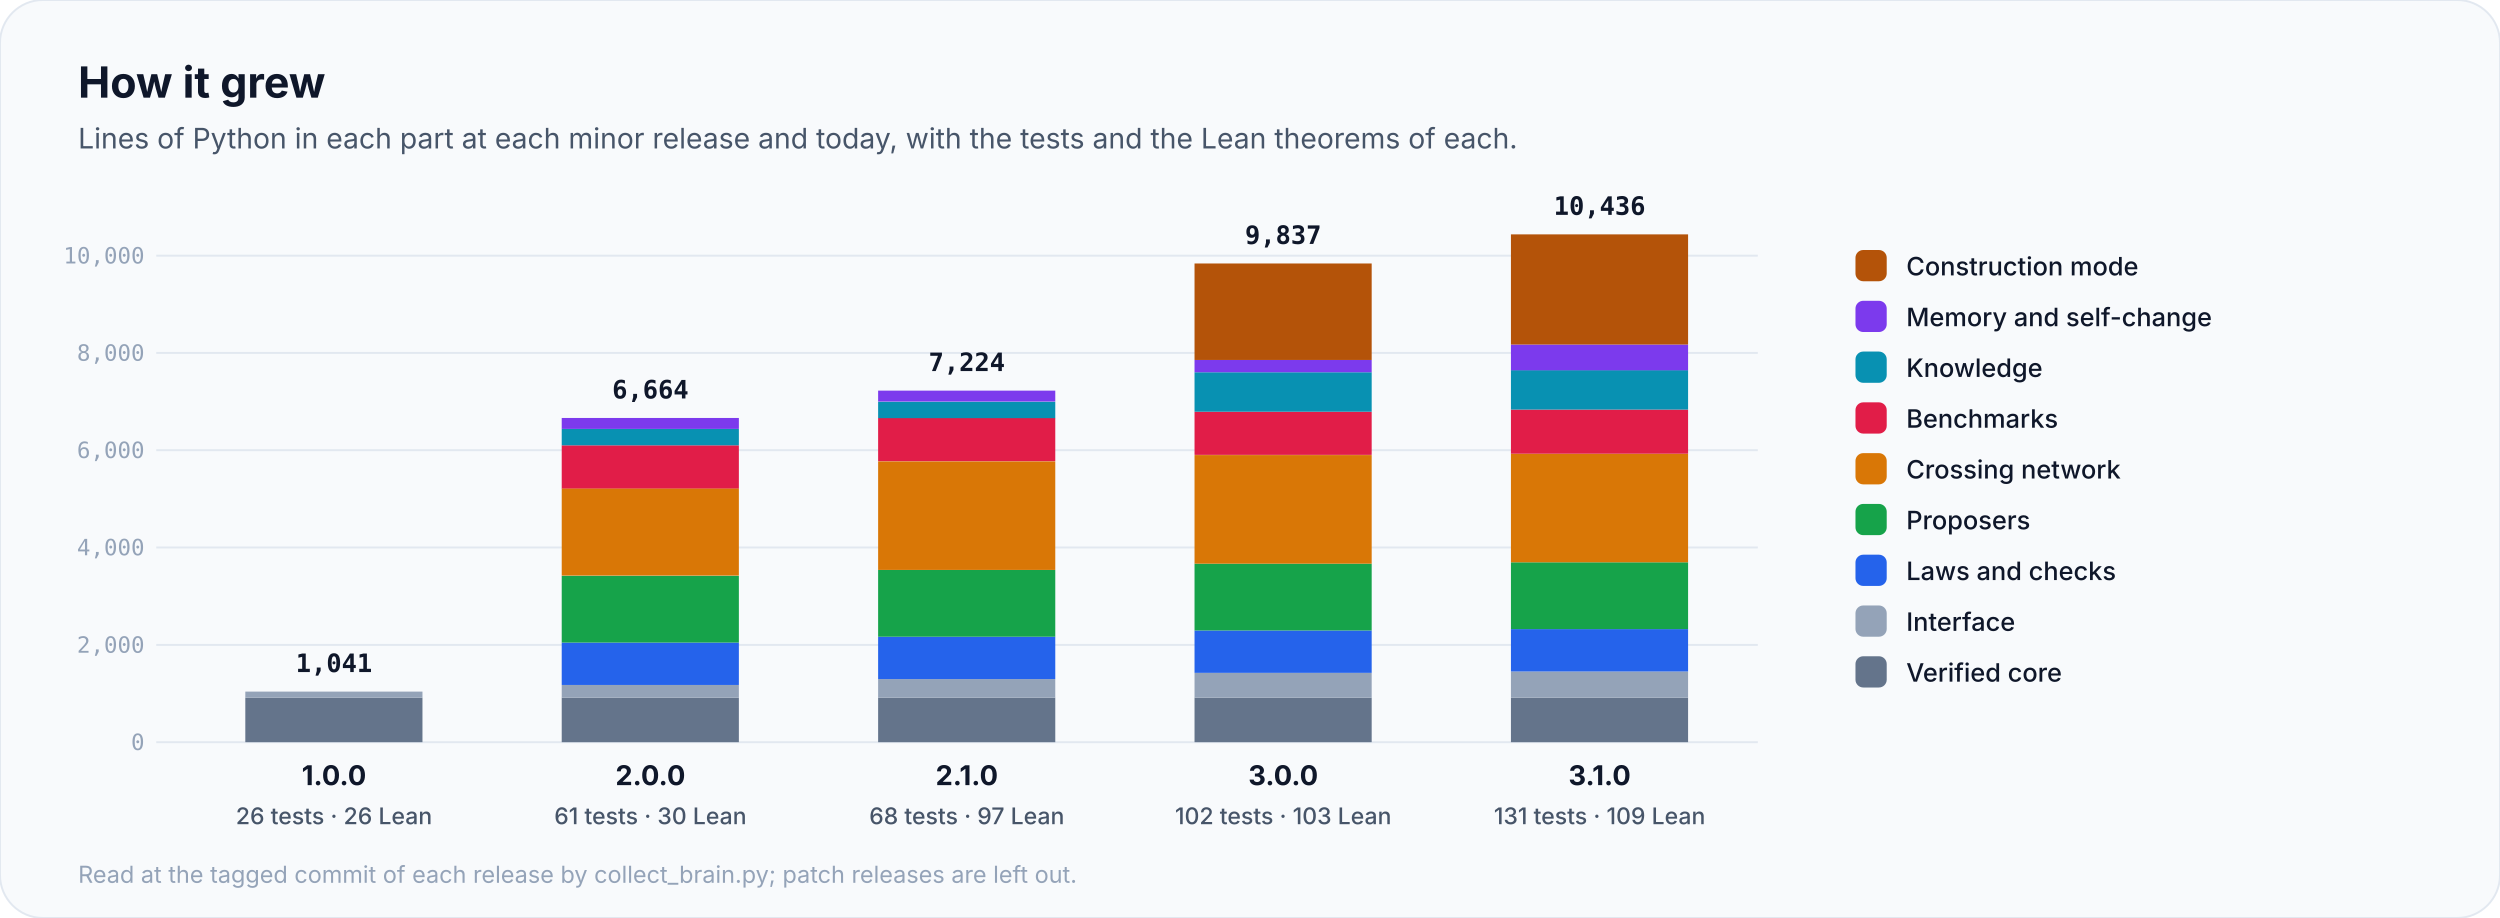
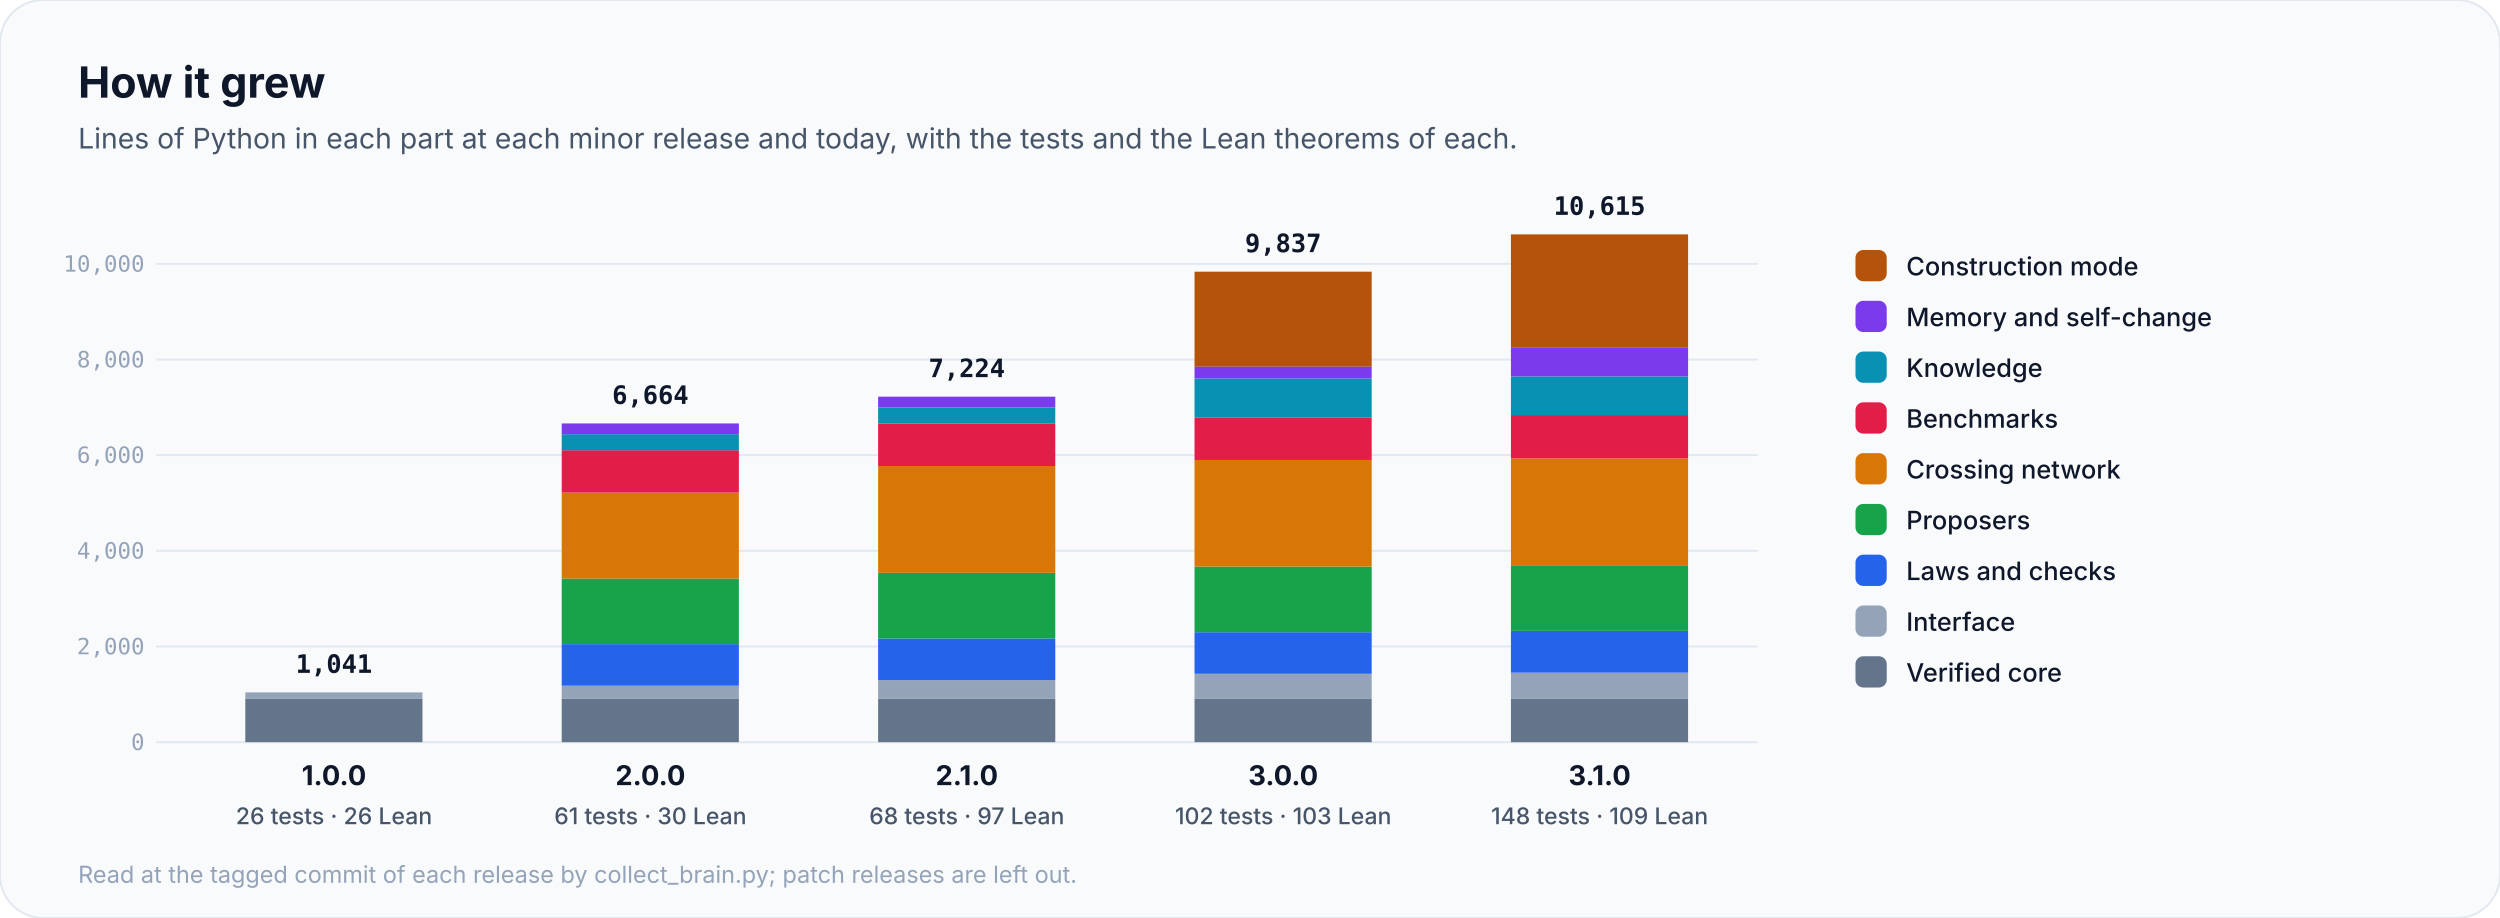
<svg xmlns="http://www.w3.org/2000/svg" viewBox="0 0 1280 470" width="1280" height="470" role="img" aria-label="How Anaxia grew, release by release">
  <rect width="1280" height="470" rx="22" fill="#f8fafc" stroke="#e2e8f0" />
  <text x="40.0" y="50.0" font-family="Inter, 'Segoe UI', Roboto, Helvetica, Arial, sans-serif" font-size="22" font-weight="700" fill="#0f172a" text-anchor="start">How it grew</text>
  <text x="40.0" y="76.0" font-family="Inter, 'Segoe UI', Roboto, Helvetica, Arial, sans-serif" font-size="14.5" font-weight="400" fill="#475569" text-anchor="start">Lines of Python in each part at each minor release and today, with the tests and the Lean theorems of each.</text>
  <line x1="80" y1="380.0" x2="900" y2="380.0" stroke="#e2e8f0" />
  <text x="74.0" y="384.0" font-family="'JetBrains Mono', 'SFMono-Regular', Menlo, Consolas, monospace" font-size="11.5" font-weight="500" fill="#94a3b8" text-anchor="end">0</text>
-   <line x1="80" y1="330.2" x2="900" y2="330.2" stroke="#e2e8f0" />
-   <text x="74.0" y="334.2" font-family="'JetBrains Mono', 'SFMono-Regular', Menlo, Consolas, monospace" font-size="11.5" font-weight="500" fill="#94a3b8" text-anchor="end">2,000</text>
-   <line x1="80" y1="280.3" x2="900" y2="280.3" stroke="#e2e8f0" />
-   <text x="74.0" y="284.3" font-family="'JetBrains Mono', 'SFMono-Regular', Menlo, Consolas, monospace" font-size="11.5" font-weight="500" fill="#94a3b8" text-anchor="end">4,000</text>
-   <line x1="80" y1="230.5" x2="900" y2="230.5" stroke="#e2e8f0" />
-   <text x="74.0" y="234.5" font-family="'JetBrains Mono', 'SFMono-Regular', Menlo, Consolas, monospace" font-size="11.5" font-weight="500" fill="#94a3b8" text-anchor="end">6,000</text>
-   <line x1="80" y1="180.7" x2="900" y2="180.7" stroke="#e2e8f0" />
-   <text x="74.0" y="184.7" font-family="'JetBrains Mono', 'SFMono-Regular', Menlo, Consolas, monospace" font-size="11.5" font-weight="500" fill="#94a3b8" text-anchor="end">8,000</text>
-   <line x1="80" y1="130.9" x2="900" y2="130.9" stroke="#e2e8f0" />
-   <text x="74.0" y="134.9" font-family="'JetBrains Mono', 'SFMono-Regular', Menlo, Consolas, monospace" font-size="11.5" font-weight="500" fill="#94a3b8" text-anchor="end">10,000</text>
-   <rect x="125.6" y="357.2" width="90.7" height="22.8" fill="#64748b" />
-   <rect x="125.6" y="354.1" width="90.7" height="3.1" fill="#94a3b8" />
-   <text x="171.0" y="344.1" font-family="'JetBrains Mono', 'SFMono-Regular', Menlo, Consolas, monospace" font-size="13" font-weight="700" fill="#0f172a" text-anchor="middle">1,041</text>
+   <line x1="80" y1="331.0" x2="900" y2="331.0" stroke="#e2e8f0" />
+   <text x="74.0" y="335.0" font-family="'JetBrains Mono', 'SFMono-Regular', Menlo, Consolas, monospace" font-size="11.5" font-weight="500" fill="#94a3b8" text-anchor="end">2,000</text>
+   <line x1="80" y1="282.0" x2="900" y2="282.0" stroke="#e2e8f0" />
+   <text x="74.0" y="286.0" font-family="'JetBrains Mono', 'SFMono-Regular', Menlo, Consolas, monospace" font-size="11.5" font-weight="500" fill="#94a3b8" text-anchor="end">4,000</text>
+   <line x1="80" y1="233.0" x2="900" y2="233.0" stroke="#e2e8f0" />
+   <text x="74.0" y="237.0" font-family="'JetBrains Mono', 'SFMono-Regular', Menlo, Consolas, monospace" font-size="11.5" font-weight="500" fill="#94a3b8" text-anchor="end">6,000</text>
+   <line x1="80" y1="184.1" x2="900" y2="184.1" stroke="#e2e8f0" />
+   <text x="74.0" y="188.1" font-family="'JetBrains Mono', 'SFMono-Regular', Menlo, Consolas, monospace" font-size="11.5" font-weight="500" fill="#94a3b8" text-anchor="end">8,000</text>
+   <line x1="80" y1="135.1" x2="900" y2="135.1" stroke="#e2e8f0" />
+   <text x="74.0" y="139.1" font-family="'JetBrains Mono', 'SFMono-Regular', Menlo, Consolas, monospace" font-size="11.5" font-weight="500" fill="#94a3b8" text-anchor="end">10,000</text>
+   <rect x="125.6" y="357.6" width="90.7" height="22.4" fill="#64748b" />
+   <rect x="125.6" y="354.5" width="90.7" height="3.1" fill="#94a3b8" />
+   <text x="171.0" y="344.5" font-family="'JetBrains Mono', 'SFMono-Regular', Menlo, Consolas, monospace" font-size="13" font-weight="700" fill="#0f172a" text-anchor="middle">1,041</text>
  <text x="171.0" y="402.0" font-family="Inter, 'Segoe UI', Roboto, Helvetica, Arial, sans-serif" font-size="14" font-weight="700" fill="#0f172a" text-anchor="middle">1.0.0</text>
  <text x="171.0" y="422.0" font-family="Inter, 'Segoe UI', Roboto, Helvetica, Arial, sans-serif" font-size="11.8" font-weight="500" fill="#475569" text-anchor="middle">26 tests · 26 Lean</text>
-   <rect x="287.6" y="357.2" width="90.7" height="22.8" fill="#64748b" />
-   <rect x="287.6" y="350.7" width="90.7" height="6.5" fill="#94a3b8" />
-   <rect x="287.6" y="329.0" width="90.7" height="21.7" fill="#2563eb" />
-   <rect x="287.6" y="294.8" width="90.7" height="34.2" fill="#16a34a" />
-   <rect x="287.6" y="250.0" width="90.7" height="44.7" fill="#d97706" />
-   <rect x="287.6" y="228.0" width="90.7" height="22.1" fill="#e11d48" />
-   <rect x="287.6" y="219.6" width="90.7" height="8.4" fill="#0891b2" />
-   <rect x="287.6" y="214.0" width="90.7" height="5.6" fill="#7c3aed" />
-   <text x="333.0" y="204.0" font-family="'JetBrains Mono', 'SFMono-Regular', Menlo, Consolas, monospace" font-size="13" font-weight="700" fill="#0f172a" text-anchor="middle">6,664</text>
+   <rect x="287.6" y="357.6" width="90.7" height="22.4" fill="#64748b" />
+   <rect x="287.6" y="351.2" width="90.7" height="6.4" fill="#94a3b8" />
+   <rect x="287.6" y="329.8" width="90.7" height="21.3" fill="#2563eb" />
+   <rect x="287.6" y="296.2" width="90.7" height="33.6" fill="#16a34a" />
+   <rect x="287.6" y="252.2" width="90.7" height="44.0" fill="#d97706" />
+   <rect x="287.6" y="230.5" width="90.7" height="21.7" fill="#e11d48" />
+   <rect x="287.6" y="222.3" width="90.7" height="8.2" fill="#0891b2" />
+   <rect x="287.6" y="216.8" width="90.7" height="5.5" fill="#7c3aed" />
+   <text x="333.0" y="206.8" font-family="'JetBrains Mono', 'SFMono-Regular', Menlo, Consolas, monospace" font-size="13" font-weight="700" fill="#0f172a" text-anchor="middle">6,664</text>
  <text x="333.0" y="402.0" font-family="Inter, 'Segoe UI', Roboto, Helvetica, Arial, sans-serif" font-size="14" font-weight="700" fill="#0f172a" text-anchor="middle">2.0.0</text>
  <text x="333.0" y="422.0" font-family="Inter, 'Segoe UI', Roboto, Helvetica, Arial, sans-serif" font-size="11.8" font-weight="500" fill="#475569" text-anchor="middle">61 tests · 30 Lean</text>
-   <rect x="449.6" y="357.2" width="90.7" height="22.8" fill="#64748b" />
-   <rect x="449.6" y="347.7" width="90.7" height="9.5" fill="#94a3b8" />
-   <rect x="449.6" y="326.0" width="90.7" height="21.7" fill="#2563eb" />
-   <rect x="449.6" y="291.8" width="90.7" height="34.2" fill="#16a34a" />
-   <rect x="449.6" y="236.2" width="90.7" height="55.6" fill="#d97706" />
-   <rect x="449.6" y="214.0" width="90.7" height="22.1" fill="#e11d48" />
-   <rect x="449.6" y="205.7" width="90.7" height="8.4" fill="#0891b2" />
-   <rect x="449.6" y="200.0" width="90.7" height="5.6" fill="#7c3aed" />
-   <text x="495.0" y="190.0" font-family="'JetBrains Mono', 'SFMono-Regular', Menlo, Consolas, monospace" font-size="13" font-weight="700" fill="#0f172a" text-anchor="middle">7,224</text>
+   <rect x="449.6" y="357.6" width="90.7" height="22.4" fill="#64748b" />
+   <rect x="449.6" y="348.2" width="90.7" height="9.3" fill="#94a3b8" />
+   <rect x="449.6" y="326.9" width="90.7" height="21.3" fill="#2563eb" />
+   <rect x="449.6" y="293.3" width="90.7" height="33.6" fill="#16a34a" />
+   <rect x="449.6" y="238.6" width="90.7" height="54.7" fill="#d97706" />
+   <rect x="449.6" y="216.8" width="90.7" height="21.8" fill="#e11d48" />
+   <rect x="449.6" y="208.6" width="90.7" height="8.2" fill="#0891b2" />
+   <rect x="449.6" y="203.1" width="90.7" height="5.5" fill="#7c3aed" />
+   <text x="495.0" y="193.1" font-family="'JetBrains Mono', 'SFMono-Regular', Menlo, Consolas, monospace" font-size="13" font-weight="700" fill="#0f172a" text-anchor="middle">7,224</text>
  <text x="495.0" y="402.0" font-family="Inter, 'Segoe UI', Roboto, Helvetica, Arial, sans-serif" font-size="14" font-weight="700" fill="#0f172a" text-anchor="middle">2.1.0</text>
  <text x="495.0" y="422.0" font-family="Inter, 'Segoe UI', Roboto, Helvetica, Arial, sans-serif" font-size="11.8" font-weight="500" fill="#475569" text-anchor="middle">68 tests · 97 Lean</text>
-   <rect x="611.6" y="357.2" width="90.7" height="22.8" fill="#64748b" />
-   <rect x="611.6" y="344.5" width="90.7" height="12.7" fill="#94a3b8" />
-   <rect x="611.6" y="322.8" width="90.7" height="21.7" fill="#2563eb" />
-   <rect x="611.6" y="288.6" width="90.7" height="34.2" fill="#16a34a" />
-   <rect x="611.6" y="233.0" width="90.7" height="55.6" fill="#d97706" />
-   <rect x="611.6" y="210.8" width="90.7" height="22.1" fill="#e11d48" />
-   <rect x="611.6" y="190.6" width="90.7" height="20.2" fill="#0891b2" />
-   <rect x="611.6" y="184.3" width="90.7" height="6.3" fill="#7c3aed" />
-   <rect x="611.6" y="134.9" width="90.7" height="49.4" fill="#b45309" />
-   <text x="657.0" y="124.9" font-family="'JetBrains Mono', 'SFMono-Regular', Menlo, Consolas, monospace" font-size="13" font-weight="700" fill="#0f172a" text-anchor="middle">9,837</text>
+   <rect x="611.6" y="357.6" width="90.7" height="22.4" fill="#64748b" />
+   <rect x="611.6" y="345.1" width="90.7" height="12.5" fill="#94a3b8" />
+   <rect x="611.6" y="323.7" width="90.7" height="21.3" fill="#2563eb" />
+   <rect x="611.6" y="290.1" width="90.7" height="33.6" fill="#16a34a" />
+   <rect x="611.6" y="235.4" width="90.7" height="54.7" fill="#d97706" />
+   <rect x="611.6" y="213.7" width="90.7" height="21.8" fill="#e11d48" />
+   <rect x="611.6" y="193.8" width="90.7" height="19.9" fill="#0891b2" />
+   <rect x="611.6" y="187.6" width="90.7" height="6.2" fill="#7c3aed" />
+   <rect x="611.6" y="139.1" width="90.7" height="48.6" fill="#b45309" />
+   <text x="657.0" y="129.1" font-family="'JetBrains Mono', 'SFMono-Regular', Menlo, Consolas, monospace" font-size="13" font-weight="700" fill="#0f172a" text-anchor="middle">9,837</text>
  <text x="657.0" y="402.0" font-family="Inter, 'Segoe UI', Roboto, Helvetica, Arial, sans-serif" font-size="14" font-weight="700" fill="#0f172a" text-anchor="middle">3.0.0</text>
  <text x="657.0" y="422.0" font-family="Inter, 'Segoe UI', Roboto, Helvetica, Arial, sans-serif" font-size="11.8" font-weight="500" fill="#475569" text-anchor="middle">102 tests · 103 Lean</text>
-   <rect x="773.6" y="357.2" width="90.7" height="22.8" fill="#64748b" />
-   <rect x="773.6" y="343.8" width="90.7" height="13.4" fill="#94a3b8" />
-   <rect x="773.6" y="322.1" width="90.7" height="21.7" fill="#2563eb" />
-   <rect x="773.6" y="287.9" width="90.7" height="34.2" fill="#16a34a" />
-   <rect x="773.6" y="232.3" width="90.7" height="55.6" fill="#d97706" />
-   <rect x="773.6" y="209.7" width="90.7" height="22.6" fill="#e11d48" />
-   <rect x="773.6" y="189.5" width="90.7" height="20.2" fill="#0891b2" />
-   <rect x="773.6" y="176.4" width="90.7" height="13.2" fill="#7c3aed" />
-   <rect x="773.6" y="120.0" width="90.7" height="56.4" fill="#b45309" />
-   <text x="819.0" y="110.0" font-family="'JetBrains Mono', 'SFMono-Regular', Menlo, Consolas, monospace" font-size="13" font-weight="700" fill="#0f172a" text-anchor="middle">10,436</text>
+   <rect x="773.6" y="357.6" width="90.7" height="22.4" fill="#64748b" />
+   <rect x="773.6" y="344.4" width="90.7" height="13.2" fill="#94a3b8" />
+   <rect x="773.6" y="323.0" width="90.7" height="21.4" fill="#2563eb" />
+   <rect x="773.6" y="289.4" width="90.7" height="33.6" fill="#16a34a" />
+   <rect x="773.6" y="234.7" width="90.7" height="54.7" fill="#d97706" />
+   <rect x="773.6" y="212.5" width="90.7" height="22.2" fill="#e11d48" />
+   <rect x="773.6" y="192.7" width="90.7" height="19.9" fill="#0891b2" />
+   <rect x="773.6" y="177.8" width="90.7" height="14.9" fill="#7c3aed" />
+   <rect x="773.6" y="120.0" width="90.7" height="57.8" fill="#b45309" />
+   <text x="819.0" y="110.0" font-family="'JetBrains Mono', 'SFMono-Regular', Menlo, Consolas, monospace" font-size="13" font-weight="700" fill="#0f172a" text-anchor="middle">10,615</text>
  <text x="819.0" y="402.0" font-family="Inter, 'Segoe UI', Roboto, Helvetica, Arial, sans-serif" font-size="14" font-weight="700" fill="#0f172a" text-anchor="middle">3.1.0</text>
-   <text x="819.0" y="422.0" font-family="Inter, 'Segoe UI', Roboto, Helvetica, Arial, sans-serif" font-size="11.8" font-weight="500" fill="#475569" text-anchor="middle">131 tests · 109 Lean</text>
+   <text x="819.0" y="422.0" font-family="Inter, 'Segoe UI', Roboto, Helvetica, Arial, sans-serif" font-size="11.8" font-weight="500" fill="#475569" text-anchor="middle">148 tests · 109 Lean</text>
  <rect x="950" y="128" width="16" height="16" rx="4" fill="#b45309" />
  <text x="976.0" y="141.0" font-family="Inter, 'Segoe UI', Roboto, Helvetica, Arial, sans-serif" font-size="13" font-weight="500" fill="#0f172a" text-anchor="start">Construction mode</text>
  <rect x="950" y="154" width="16" height="16" rx="4" fill="#7c3aed" />
  <text x="976.0" y="167.0" font-family="Inter, 'Segoe UI', Roboto, Helvetica, Arial, sans-serif" font-size="13" font-weight="500" fill="#0f172a" text-anchor="start">Memory and self-change</text>
  <rect x="950" y="180" width="16" height="16" rx="4" fill="#0891b2" />
  <text x="976.0" y="193.0" font-family="Inter, 'Segoe UI', Roboto, Helvetica, Arial, sans-serif" font-size="13" font-weight="500" fill="#0f172a" text-anchor="start">Knowledge</text>
  <rect x="950" y="206" width="16" height="16" rx="4" fill="#e11d48" />
  <text x="976.0" y="219.0" font-family="Inter, 'Segoe UI', Roboto, Helvetica, Arial, sans-serif" font-size="13" font-weight="500" fill="#0f172a" text-anchor="start">Benchmarks</text>
  <rect x="950" y="232" width="16" height="16" rx="4" fill="#d97706" />
  <text x="976.0" y="245.0" font-family="Inter, 'Segoe UI', Roboto, Helvetica, Arial, sans-serif" font-size="13" font-weight="500" fill="#0f172a" text-anchor="start">Crossing network</text>
  <rect x="950" y="258" width="16" height="16" rx="4" fill="#16a34a" />
  <text x="976.0" y="271.0" font-family="Inter, 'Segoe UI', Roboto, Helvetica, Arial, sans-serif" font-size="13" font-weight="500" fill="#0f172a" text-anchor="start">Proposers</text>
  <rect x="950" y="284" width="16" height="16" rx="4" fill="#2563eb" />
  <text x="976.0" y="297.0" font-family="Inter, 'Segoe UI', Roboto, Helvetica, Arial, sans-serif" font-size="13" font-weight="500" fill="#0f172a" text-anchor="start">Laws and checks</text>
  <rect x="950" y="310" width="16" height="16" rx="4" fill="#94a3b8" />
  <text x="976.0" y="323.0" font-family="Inter, 'Segoe UI', Roboto, Helvetica, Arial, sans-serif" font-size="13" font-weight="500" fill="#0f172a" text-anchor="start">Interface</text>
  <rect x="950" y="336" width="16" height="16" rx="4" fill="#64748b" />
  <text x="976.0" y="349.0" font-family="Inter, 'Segoe UI', Roboto, Helvetica, Arial, sans-serif" font-size="13" font-weight="500" fill="#0f172a" text-anchor="start">Verified core</text>
  <text x="40.0" y="452.0" font-family="Inter, 'Segoe UI', Roboto, Helvetica, Arial, sans-serif" font-size="12" font-weight="400" fill="#94a3b8" text-anchor="start">Read at the tagged commit of each release by collect_brain.py; patch releases are left out.</text>
</svg>
